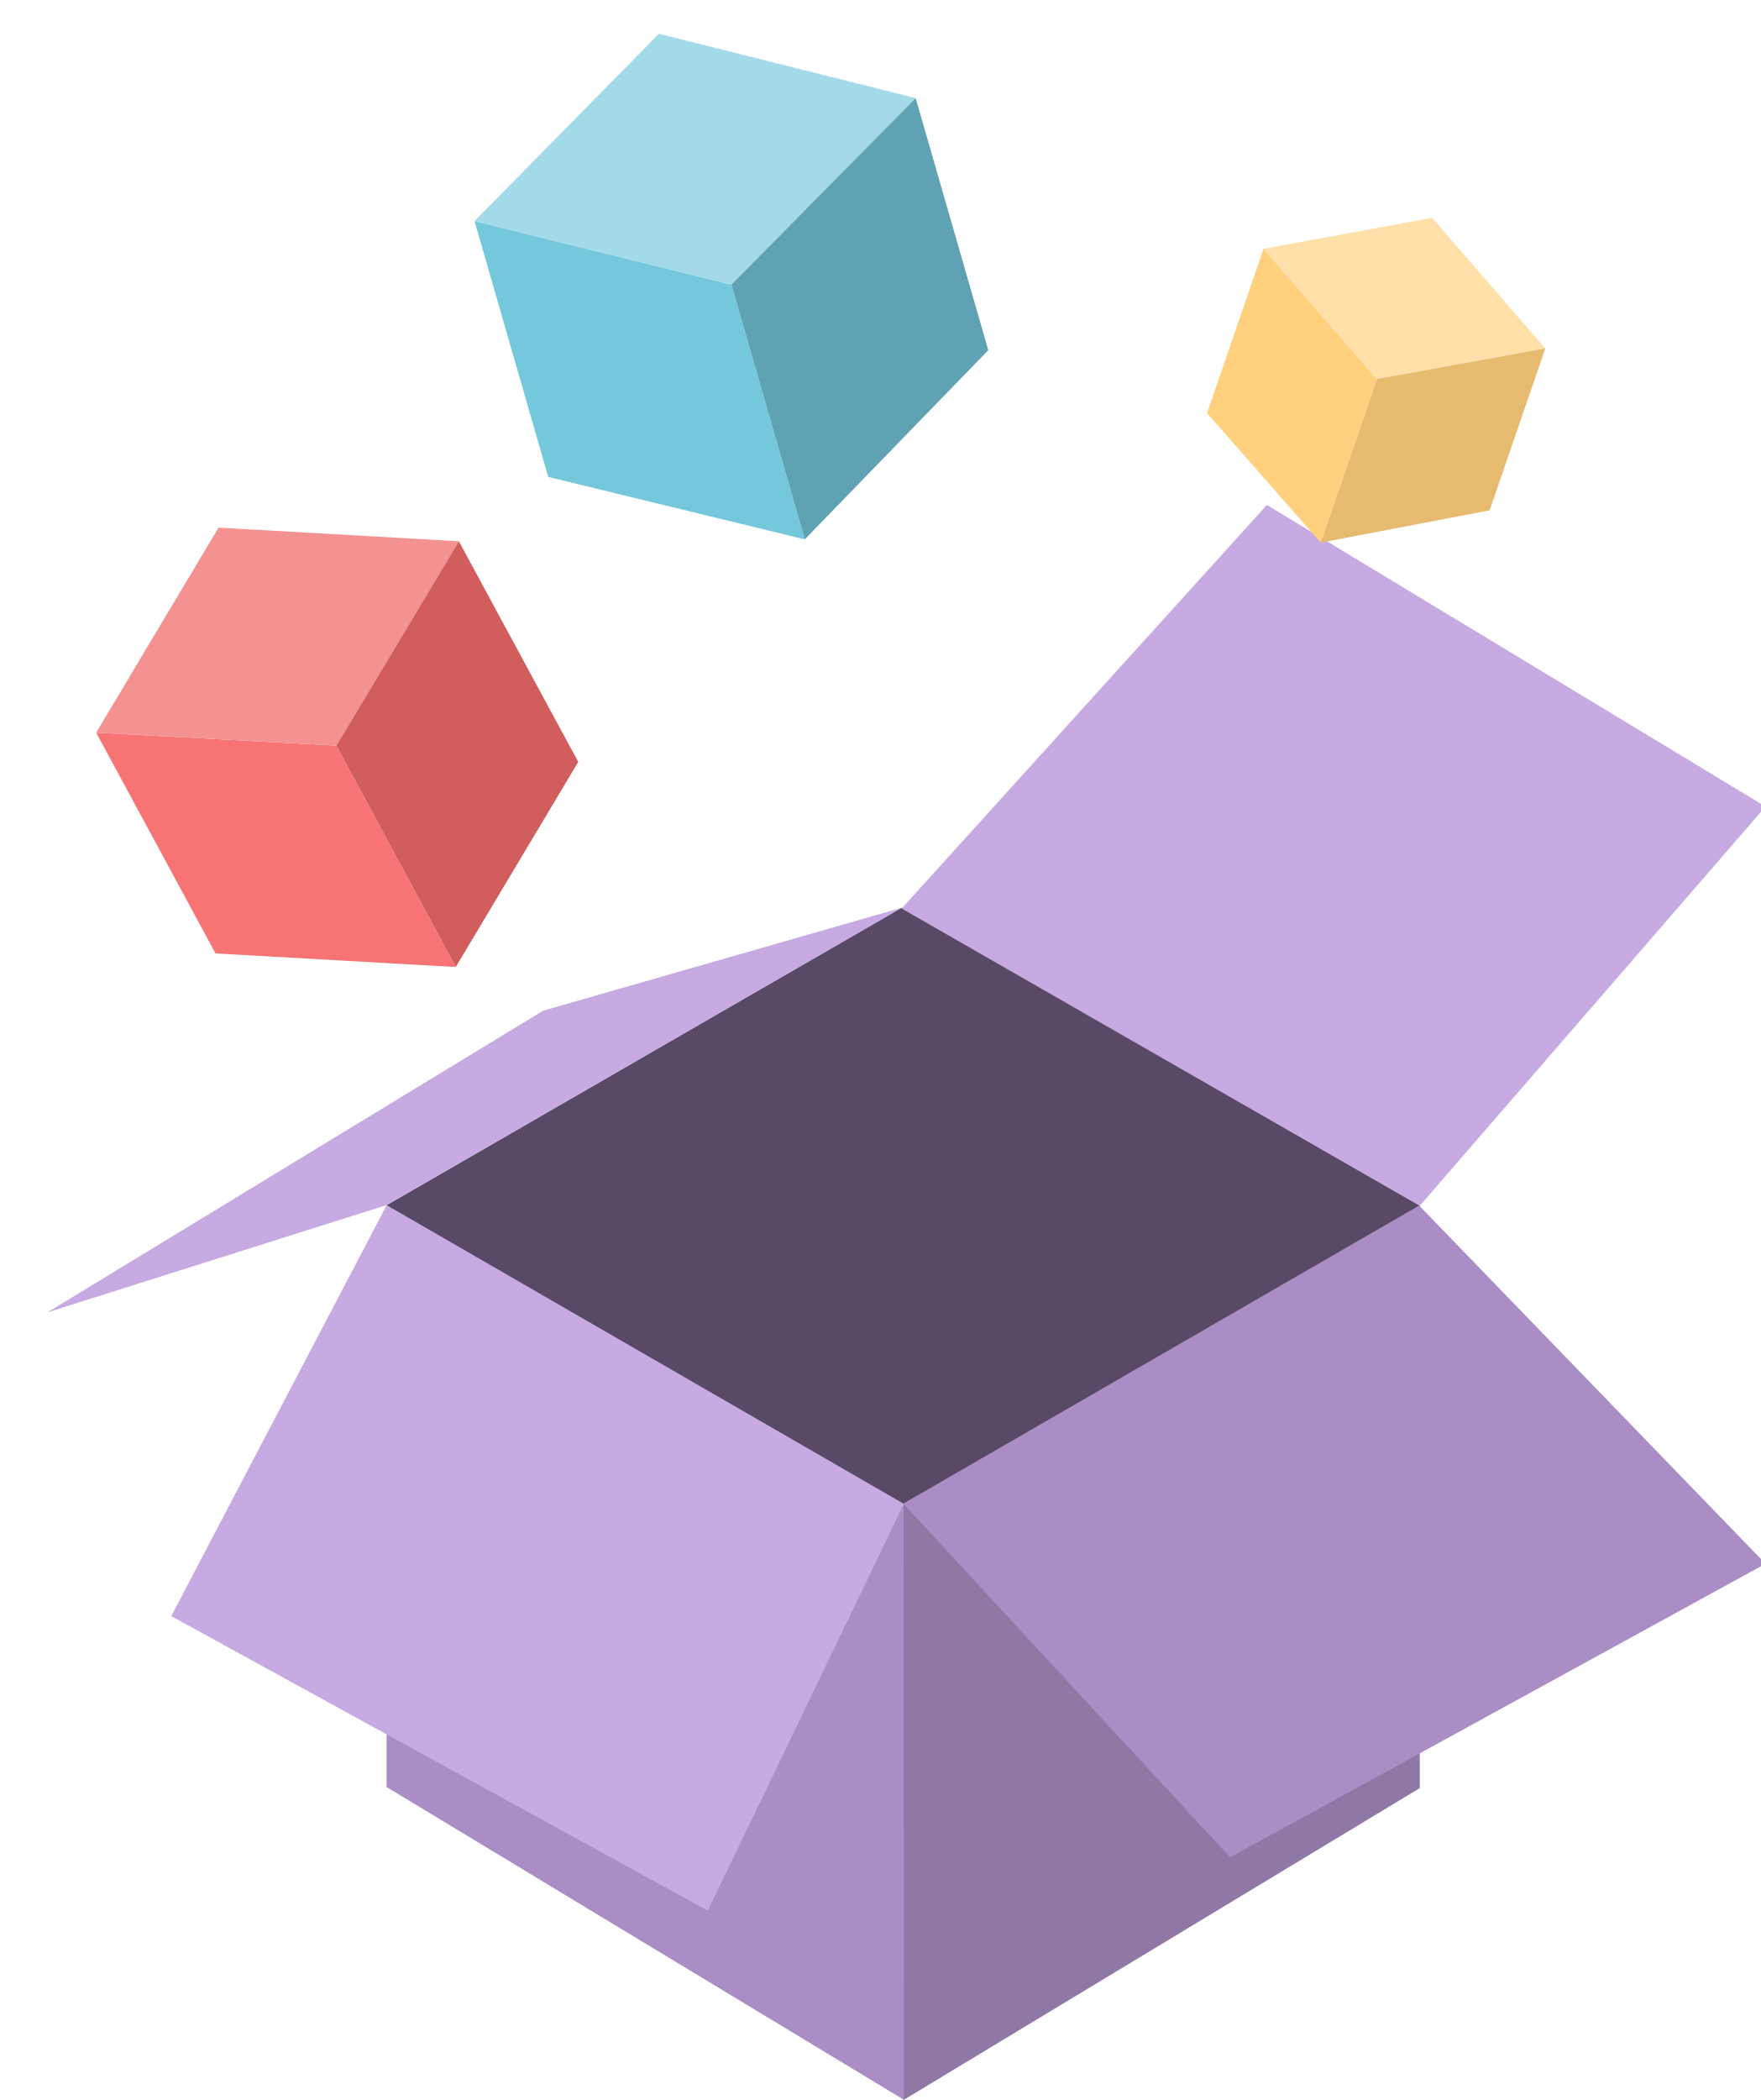
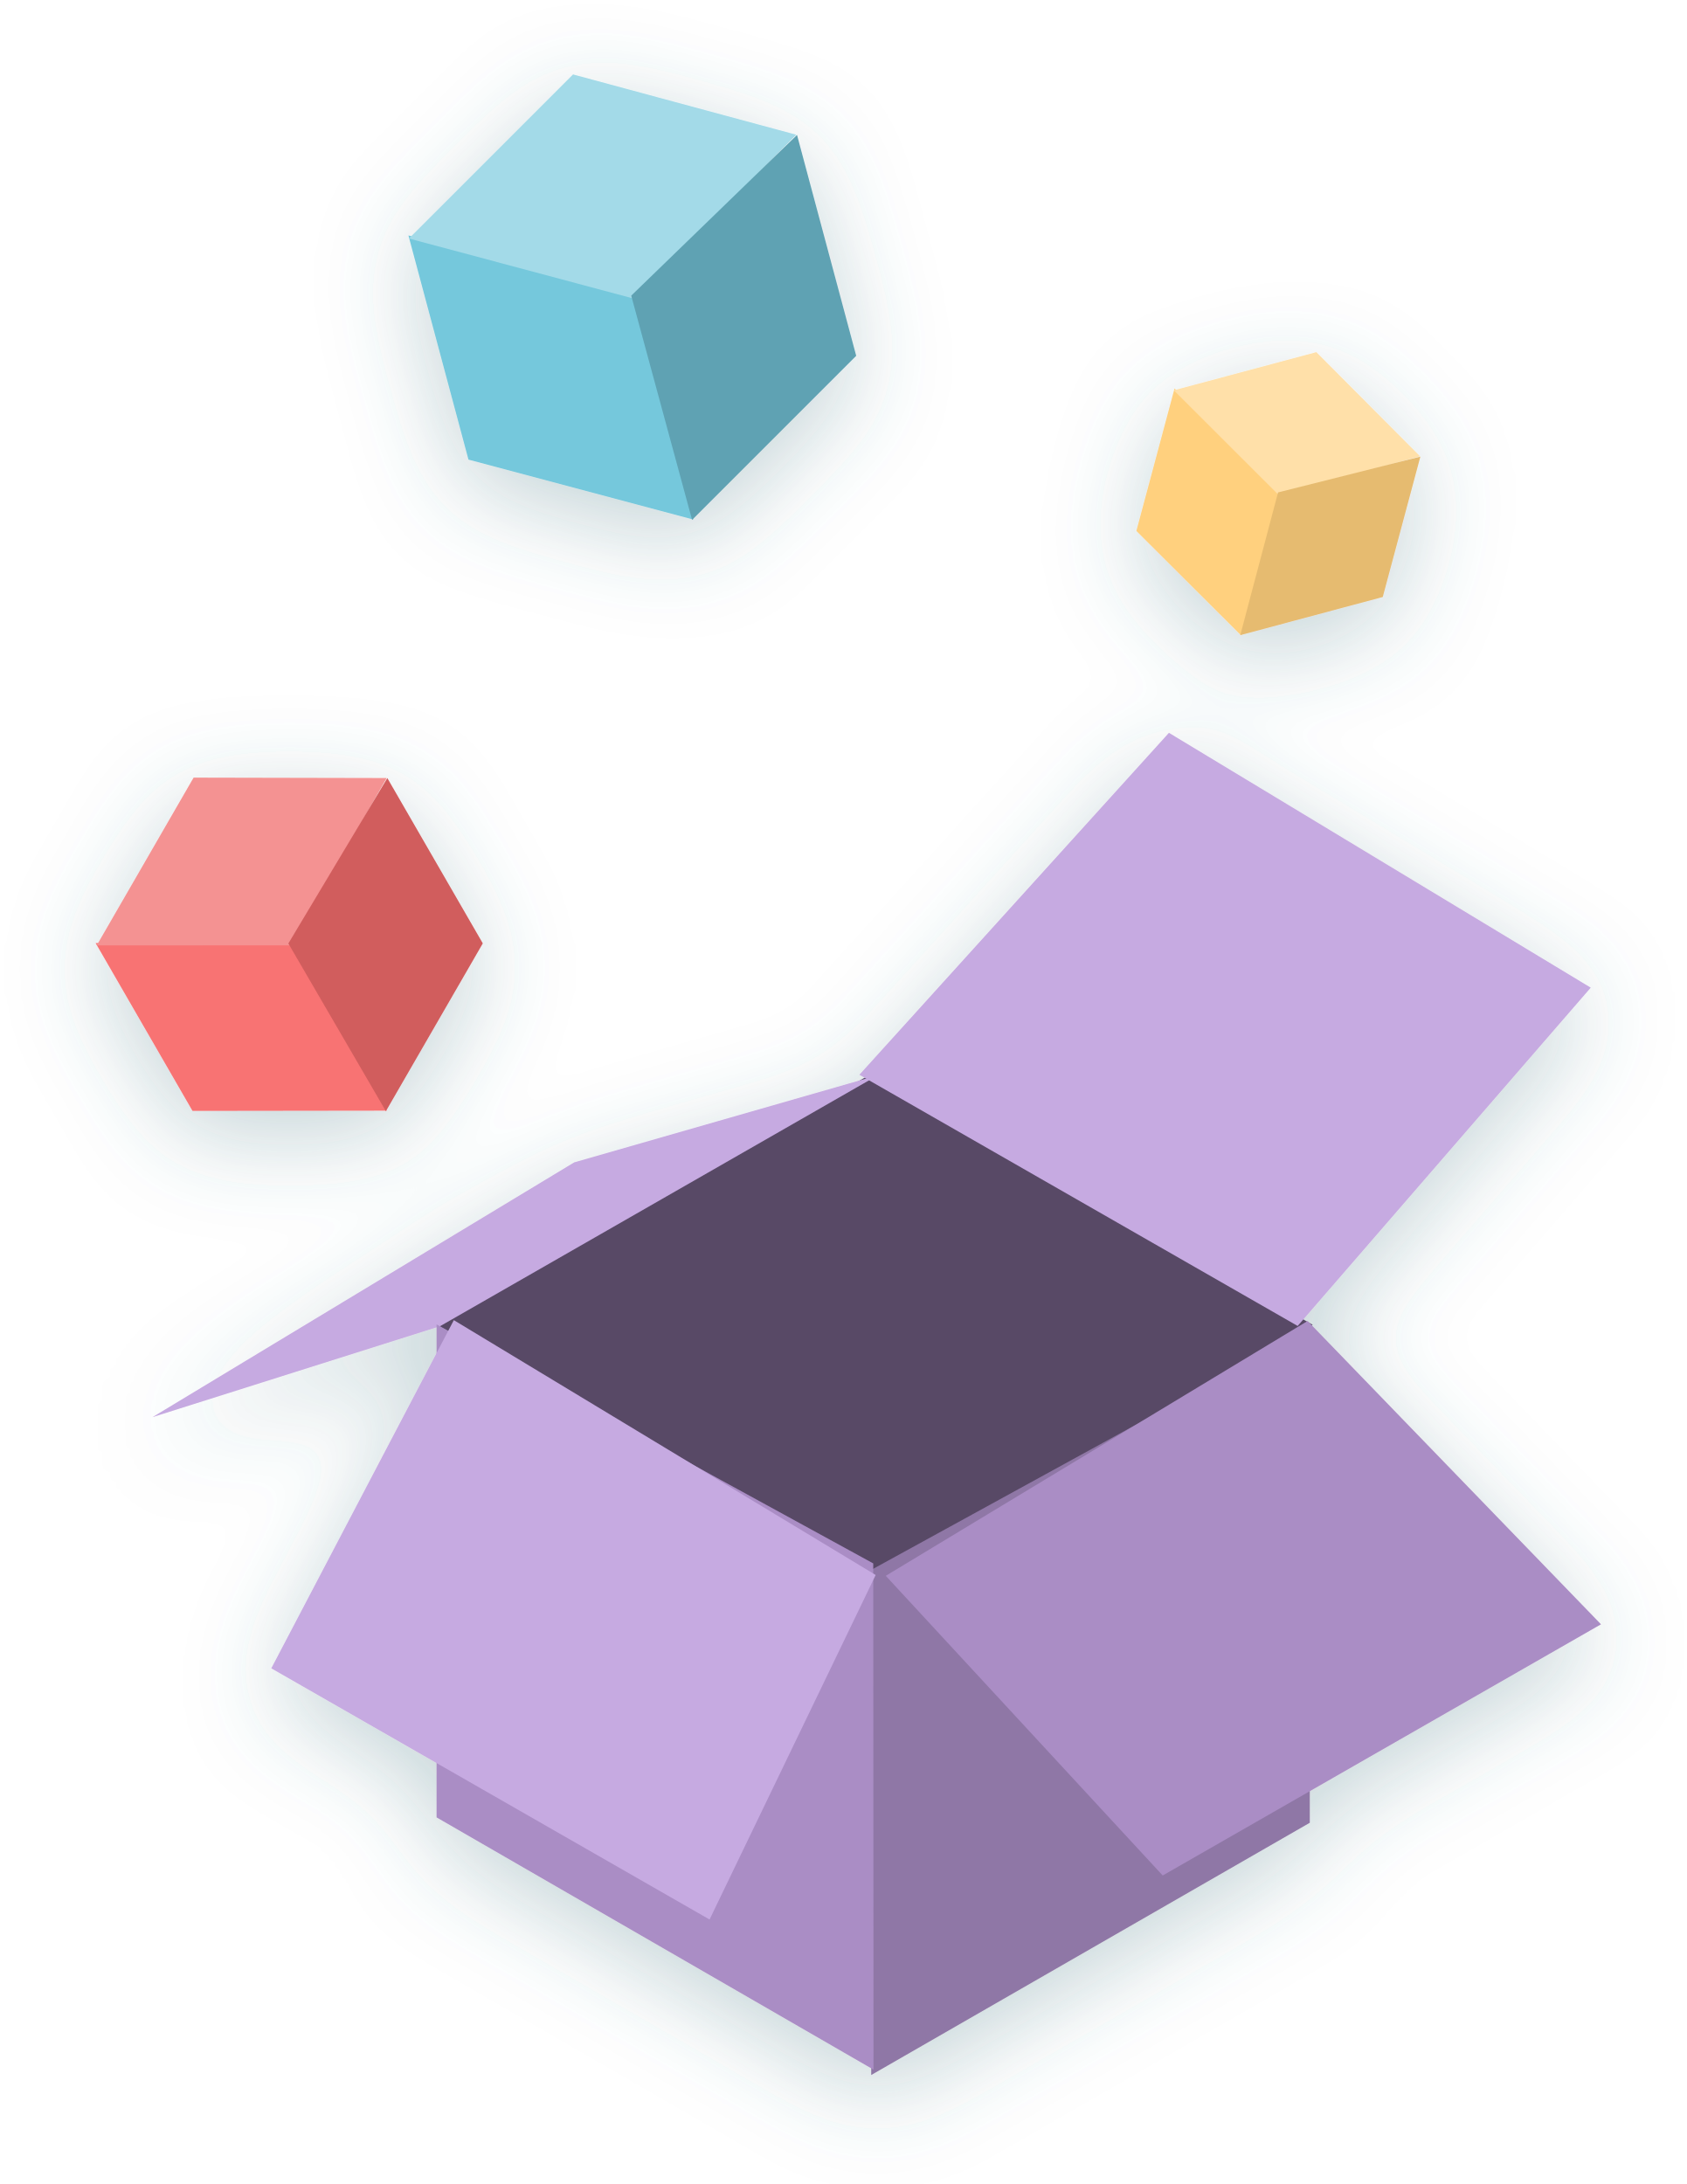
- <svg xmlns="http://www.w3.org/2000/svg" version="1.1" id="Layer_1" x="0px" y="0px" width="123px" height="146.663px" viewBox="0 0 123 146.663" enable-background="new 0 0 123 146.663" xml:space="preserve">
-   <g id="Big_Box">
-     <polygon id="Path-22" fill="#584966" points="26.978,84.187 63.121,105.029 99.183,84.187 62.989,63.396  " />
-     <polygon id="Path-22_1_" fill="#C6AAE1" points="123.338,56.33 88.502,35.267 62.989,63.451 99.183,84.213  " />
-     <polygon id="Path-22_2_" fill="#C6AAE1" points="3.312,91.655 37.937,70.588 62.989,63.396 27.008,84.161  " />
-     <polygon id="Path-22_3_" fill="#8F77A6" points="99.183,124.88 99.183,84.187 63.121,105.029 63.118,146.663  " />
-     <polygon id="Path-22_4_" fill="#AA8DC5" points="63.146,146.65 63.121,105.029 27.006,84.174 27.006,124.805  " />
-     <polygon id="Path-22_5_" fill="#AA8DC5" points="63.109,105.018 99.157,84.213 123.338,109.213 85.932,129.716  " />
-     <polygon id="Path-22_6_" fill="#C6AAE1" points="63.134,105.046 27.008,84.174 11.963,112.87 49.446,133.44  " />
-   </g>
-   <g id="Red_Box">
-     <polygon id="Path-22_18_" fill="#F87373" points="15.056,66.586 31.838,67.536 23.498,52.071 6.718,51.167  " />
-     <polygon id="Path-22_17_" fill="#F49292" points="6.718,51.167 23.498,52.071 32.056,37.803 15.269,36.849  " />
-     <polygon id="Path-22_16_" fill="#D15D5D" points="40.396,53.212 32.056,37.803 23.498,52.071 31.838,67.536  " />
-   </g>
-   <g id="Blue_Box">
-     <polygon id="Path-22_15_" fill="#75C8DC" points="38.298,33.308 56.22,37.669 51.094,19.877 33.15,15.439  " />
-     <polygon id="Path-22_14_" fill="#A3DAE8" points="33.15,15.439 51.094,19.877 63.968,6.853 46.029,2.361  " />
-     <polygon id="Path-22_13_" fill="#5FA2B3" points="69.04,24.457 63.968,6.853 51.094,19.877 56.22,37.669  " />
-   </g>
-   <g id="Yellow_Box">
-     <polygon id="Path-22_8_" fill="#FFD07E" points="84.323,28.851 92.266,37.897 96.194,26.469 88.269,17.375  " />
-     <polygon id="Path-22_7_" fill="#FFE0A9" points="88.269,17.375 96.194,26.469 107.952,24.334 100.05,15.212  " />
-     <polygon id="Path-22_9_" fill="#E6BB70" points="104.066,35.641 107.952,24.334 96.194,26.469 92.266,37.897  " />
+ <svg xmlns="http://www.w3.org/2000/svg" width="139px" height="180px" viewBox="0 0 139 180" version="1.1">
+   <defs>
+     <filter x="-9.9%" y="-6.4%" width="119.0%" height="114.4%" filterUnits="objectBoundingBox" id="filter-1">
+       <feOffset dx="0" dy="2" in="SourceAlpha" result="shadowOffsetOuter1" />
+       <feGaussianBlur stdDeviation="4" in="shadowOffsetOuter1" result="shadowBlurOuter1" />
+       <feColorMatrix values="0 0 0 0 0.047   0 0 0 0 0.165   0 0 0 0 0.2  0 0 0 0.3 0" type="matrix" in="shadowBlurOuter1" result="shadowMatrixOuter1" />
+       <feMerge>
+         <feMergeNode in="shadowMatrixOuter1" />
+         <feMergeNode in="SourceGraphic" />
+       </feMerge>
+     </filter>
+   </defs>
+   <g id="Page-1" stroke="none" stroke-width="1" fill="none" fill-rule="evenodd">
+     <g id="featurette-novelty" filter="url(#filter-1)" transform="translate(-4, -5)">
+       <g id="Box" transform="translate(16, 55)">
+         <polygon id="Path-22" fill="#584966" transform="translate(60.08043, 59.18628) rotate(-60) translate(-60.08043, -59.18628) " points="42.029 27.921 42.051 69.643 78.132 90.452 78.04 48.712" />
+         <polygon id="Path-22" fill="#C6AAE1" transform="translate(89.06626, 35.17093) rotate(-300) translate(-89.06626, -35.17093) " points="100.818 7.275 65.246 26.88 76.897 63.067 112.887 42.135" />
+         <polygon id="Path-22" fill="#C6AAE1" transform="translate(30.46648, 52.70426) scale(-1, 1) rotate(-300) translate(-30.46648, -52.70426) " points="57.63 33.851 22.058 53.457 3.303 71.557 39.292 50.626" />
+         <polygon id="Path-22" fill="#8F77A6" transform="translate(77.66444, 90.16899) rotate(-240) translate(-77.66444, -90.16899) " points="77.235 69.308 42.016 89.642 77.256 111.03 113.313 90.215" />
+         <polygon id="Path-22" fill="#AA8DC5" transform="translate(41.98365, 89.86423) rotate(-180) translate(-41.98365, -89.86423) " points="23.978 59.153 24 100.876 59.989 120.575 59.989 79.944" />
+         <polygon id="Path-22" fill="#AA8DC5" transform="translate(90.36801, 82.05363) scale(-1, 1) rotate(-300) translate(-90.36801, -82.05363) " points="103.165 55.531 67.593 75.136 77.154 108.577 113.143 87.645" />
+         <polygon id="Path-22" fill="#C6AAE1" transform="translate(35.36595, 83.83347) rotate(-300) translate(-35.36595, -83.83347) " points="44.279 60.342 8.707 79.947 26.036 107.325 62.025 86.394" />
+       </g>
+       <g id="Group-17" transform="translate(56.3598, 29.6527) rotate(-15) translate(-56.3598, -29.6527) translate(31.3598, 5.652696)">
+         <polygon id="Path-22" fill="#75C8DC" transform="translate(16.6108, 28.43086) rotate(-120) translate(-16.6108, -28.43086) " points="16.624 18.835 0.033 28.442 16.634 38.027 33.188 28.399" />
+         <polygon id="Path-22" fill="#A3DAE8" transform="translate(24.80406, 14.32784) rotate(-60) translate(-24.80406, -14.32784) " points="16.522 0.017 16.532 19.209 33.046 28.638 33.086 9.581" />
+         <polygon id="Path-22" fill="#5FA2B3" transform="translate(33.00212, 28.53186) rotate(-240) translate(-33.00212, -28.53186) " points="32.88 18.936 16.56 28.358 32.889 38.128 49.444 28.5" />
+       </g>
+       <g id="Group-17" transform="translate(109.4665, 46.11295) rotate(-345) translate(-109.4665, -46.11295) translate(93.46651, 30.61295)">
+         <polygon id="Path-22" fill="#FFD07E" transform="translate(10.55797, 18.0709) rotate(-120) translate(-10.55797, -18.0709) " points="10.566 11.972 0.021 18.078 10.573 24.17 21.095 18.05" />
+         <polygon id="Path-22" fill="#FFE0A9" transform="translate(15.76567, 9.106896) rotate(-60) translate(-15.76567, -9.106896) " points="10.501 0.011 10.508 12.209 21.004 18.203 21.03 6.09" />
+         <polygon id="Path-22" fill="#E6BB70" transform="translate(20.97642, 18.13509) rotate(-240) translate(-20.97642, -18.13509) " points="20.899 12.036 10.526 18.025 20.905 24.234 31.427 18.115" />
+       </g>
+       <g id="Group-17" transform="translate(28.18653, 82.82051) rotate(-30) translate(-28.18653, -82.82051) translate(7.186533, 62.82051)">
+         <polygon id="Path-22" fill="#F87373" transform="translate(13.86991, 23.73957) rotate(-120) translate(-13.86991, -23.73957) " points="13.881 15.727 0.028 23.749 13.889 31.752 27.712 23.713" />
+         <polygon id="Path-22" fill="#F49292" transform="translate(20.71121, 11.96365) rotate(-60) translate(-20.71121, -11.96365) " points="13.796 0.015 13.804 16.039 27.593 23.913 27.627 8" />
+         <polygon id="Path-22" fill="#D15D5D" transform="translate(27.55654, 23.82391) rotate(-240) translate(-27.55654, -23.82391) " points="27.454 15.811 13.828 23.679 27.462 31.836 41.285 23.797" />
+       </g>
+     </g>
  </g>
</svg>
